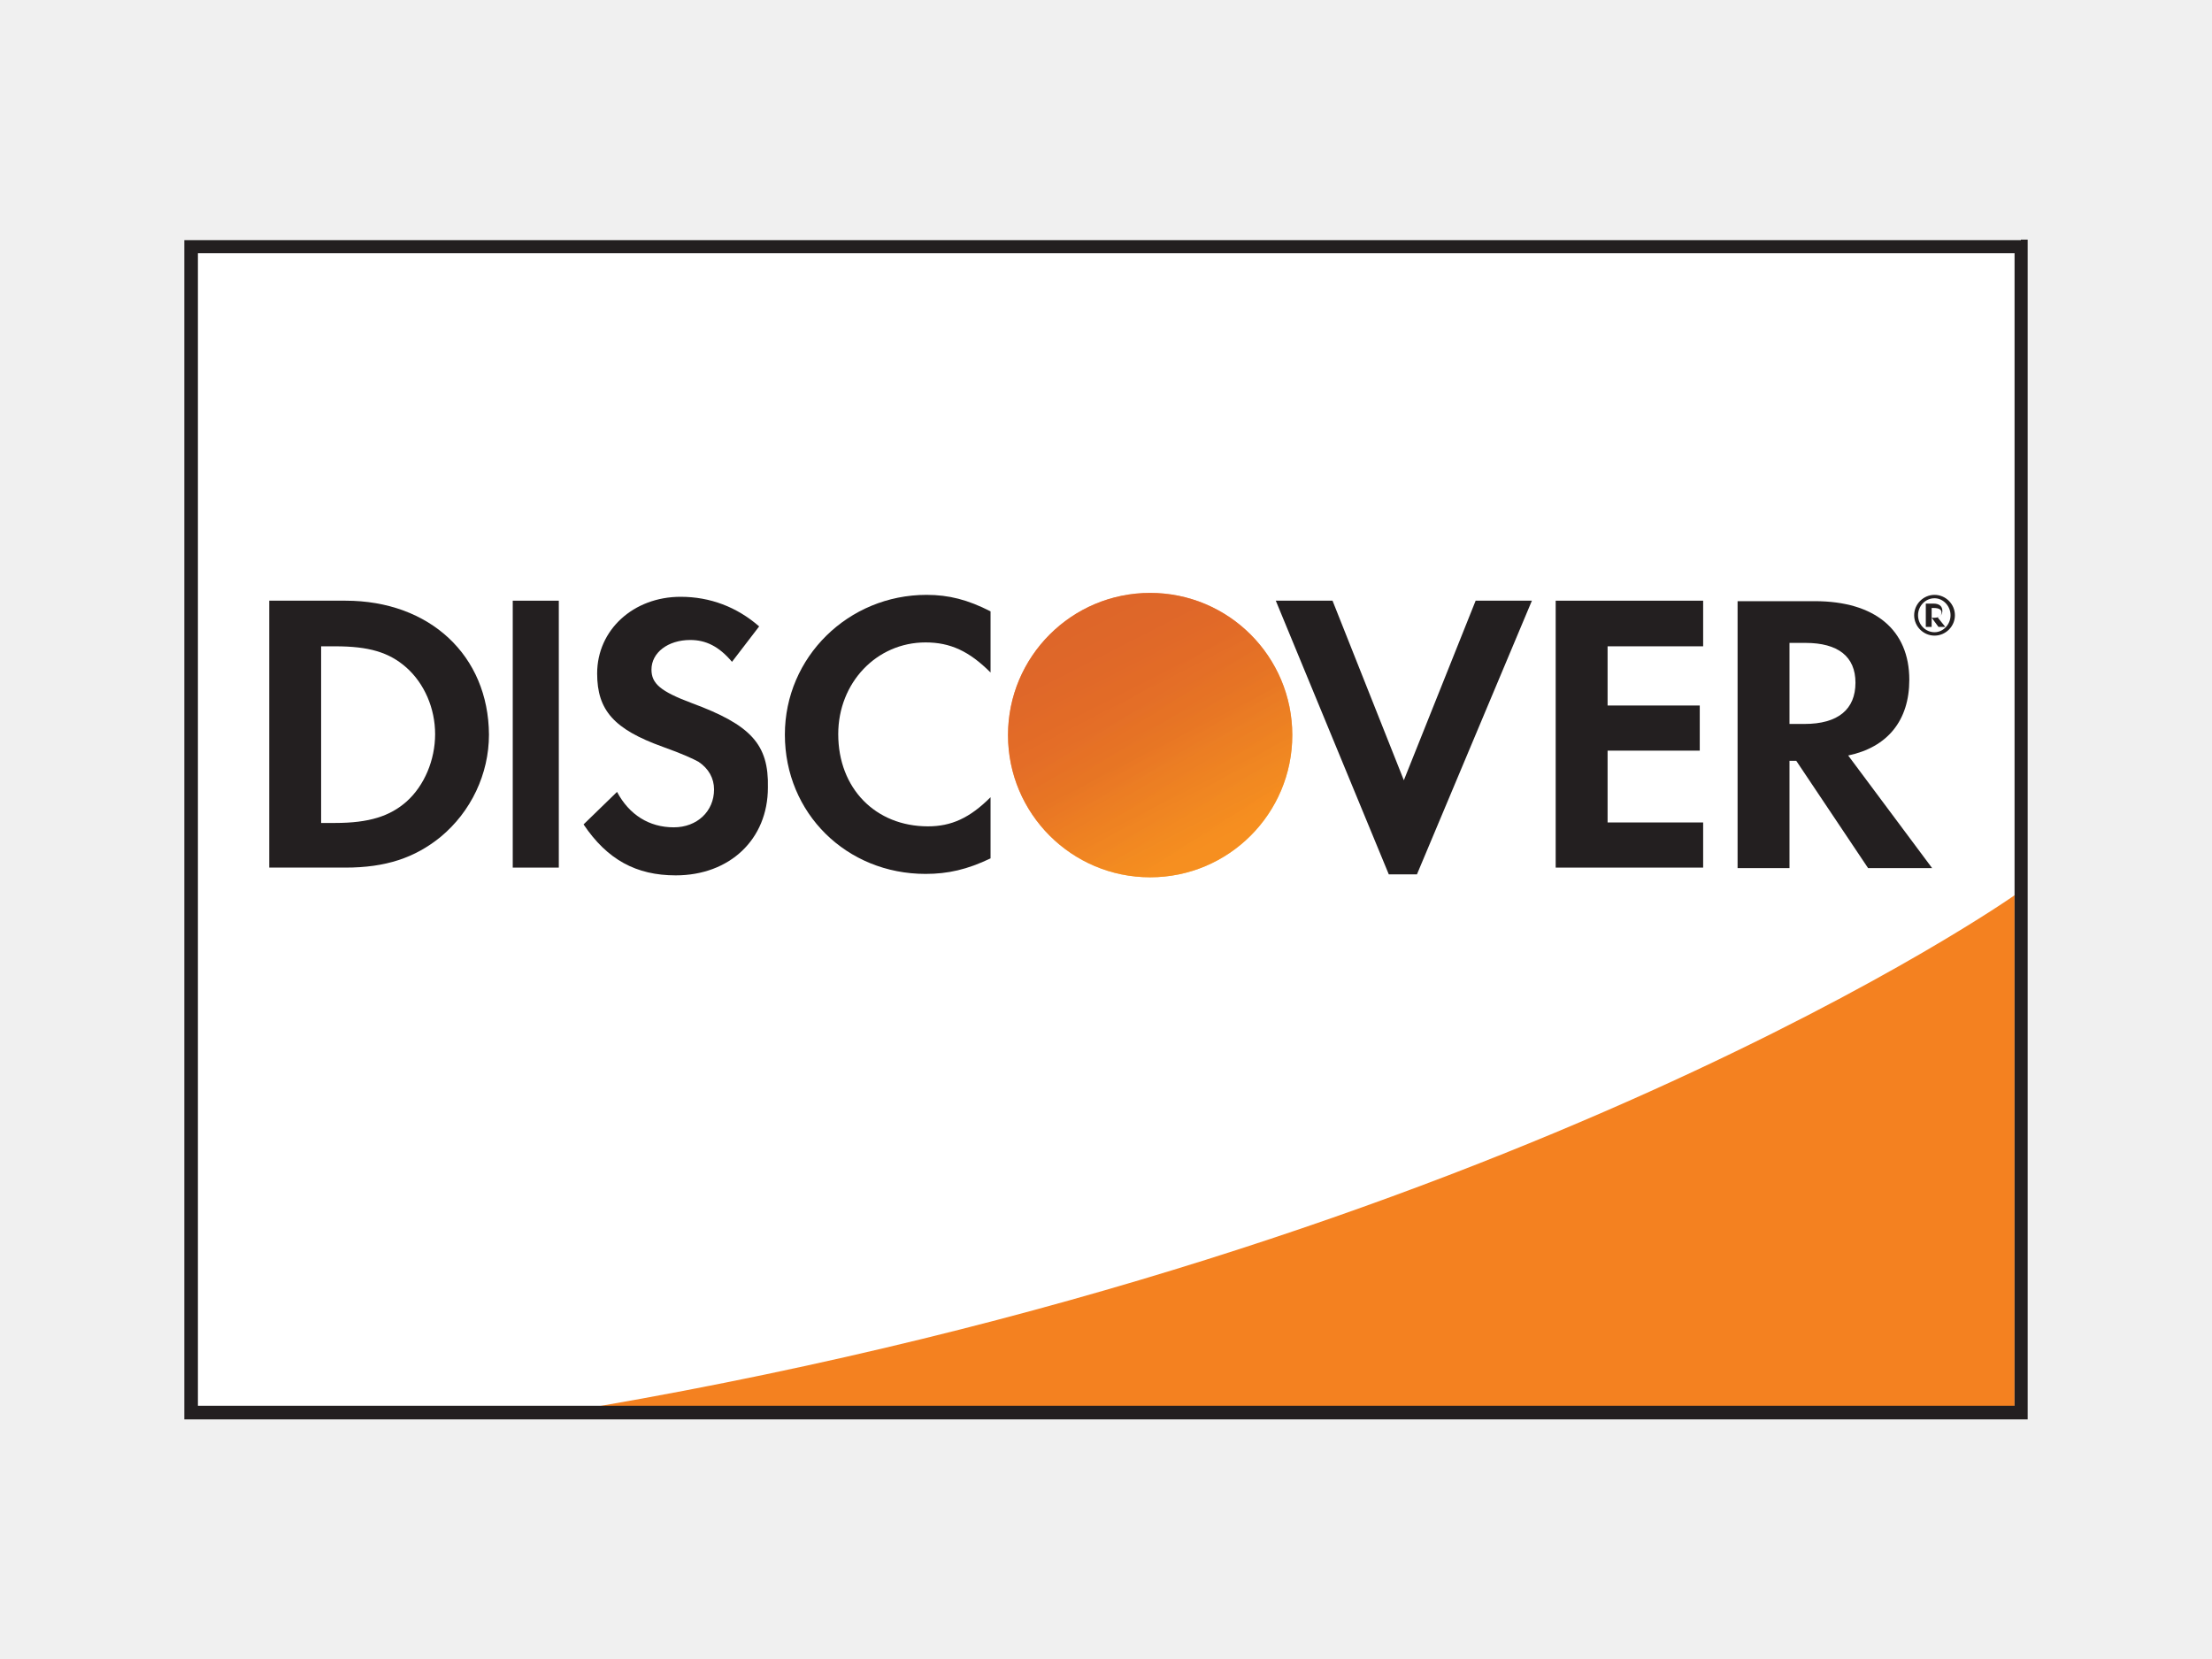
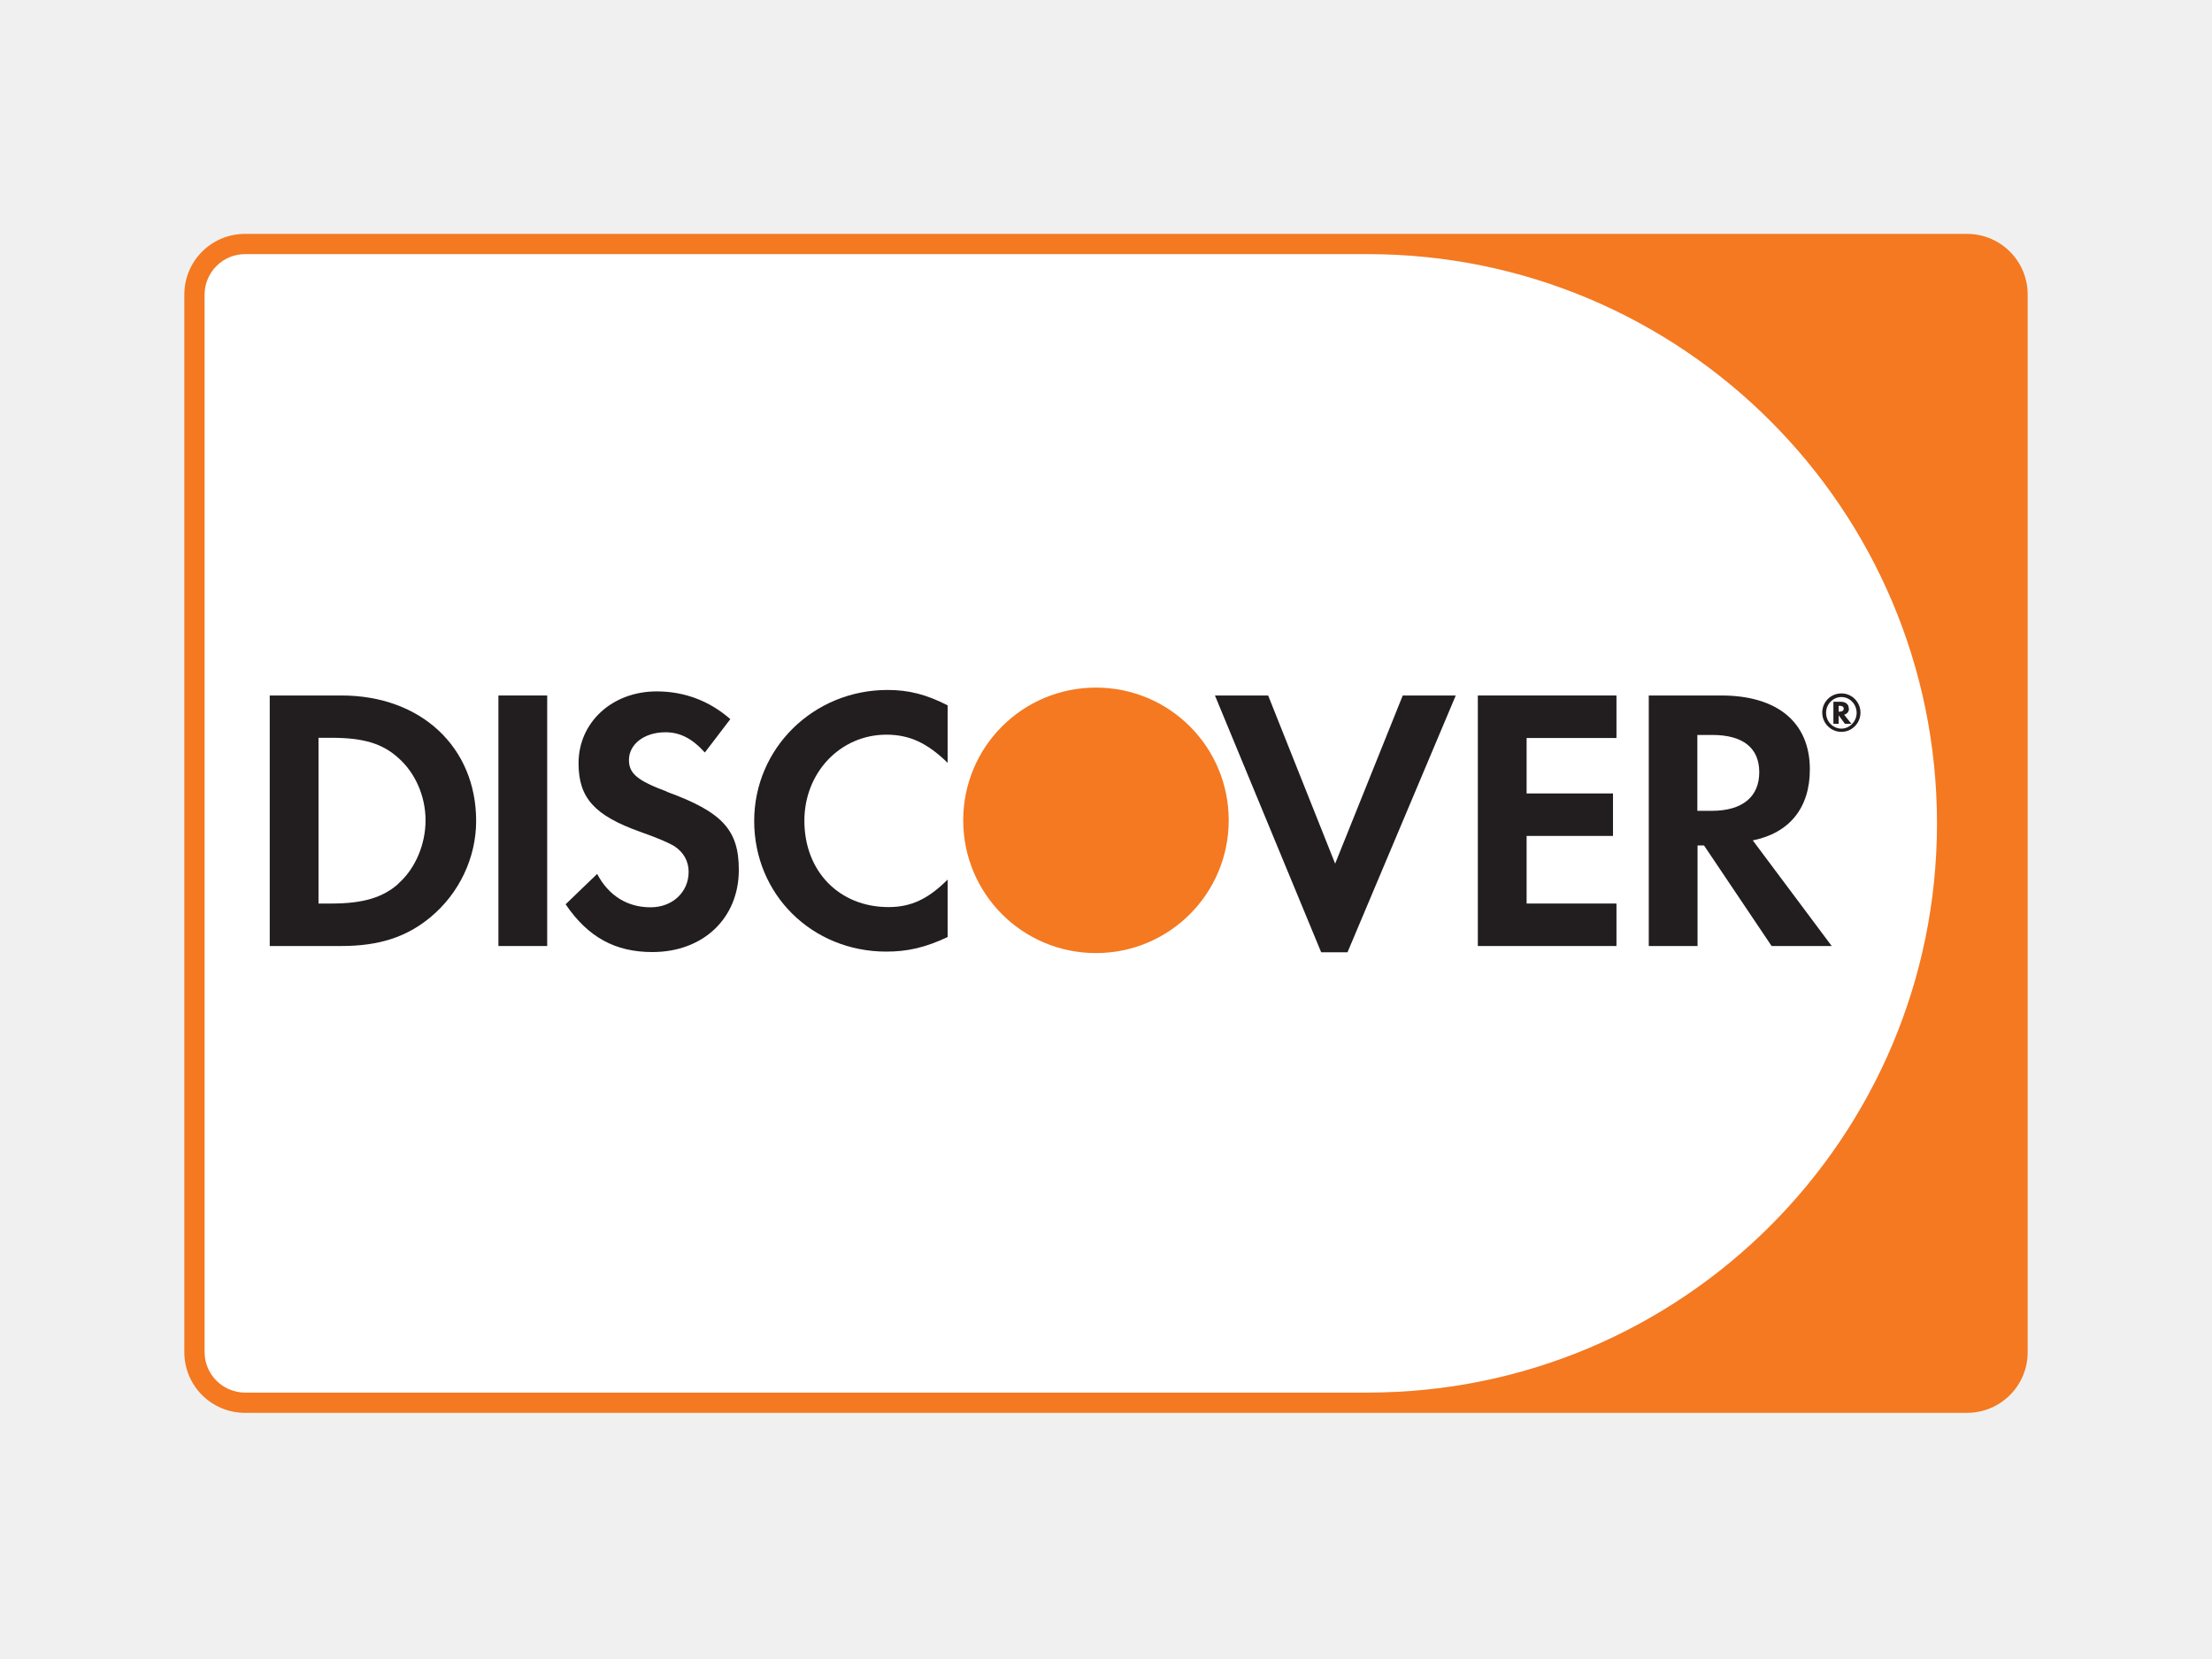
- <svg xmlns="http://www.w3.org/2000/svg" width="120px" height="90px" viewBox="0 0 120 90" version="1.1">
-   <defs>
-     <linearGradient x1="75.534%" y1="90.012%" x2="41%" y2="35.896%" id="linearGradient-1">
-       <stop stop-color="#F89F20" offset="0%" />
-       <stop stop-color="#F79A20" offset="25.02%" />
-       <stop stop-color="#F68D20" offset="53.31%" />
-       <stop stop-color="#F58720" offset="61.96%" />
-       <stop stop-color="#F48120" offset="72.32%" />
-       <stop stop-color="#F37521" offset="100%" />
-     </linearGradient>
-     <linearGradient x1="70.082%" y1="89.284%" x2="19.609%" y2="-9.451%" id="linearGradient-2">
-       <stop stop-color="#F58720" offset="0%" />
-       <stop stop-color="#E16F27" offset="35.87%" />
-       <stop stop-color="#D4602C" offset="70.3%" />
-       <stop stop-color="#D05B2E" offset="98.16%" />
-     </linearGradient>
-   </defs>
-   <g id="LOGO-+-SDK-+-payment-icon" stroke="none" stroke-width="1" fill="none" fill-rule="evenodd">
-     <g id="payment" transform="translate(-918, -355)">
-       <g id="creditcard_discover" transform="translate(918, 355)">
-         <g id="payment-4:3bg" transform="translate(-20, -15)" />
-         <g id="Discover-Card" transform="translate(10, 13)" fill-rule="nonzero">
-           <polygon id="XMLID_428_" fill="#FFFFFF" points="0.53 0.395 99.819 0.395 99.819 63.631 0.556 63.631" />
-           <path d="M99.289,35.567 C99.289,35.567 72.158,54.707 22.474,63.289 L99.289,63.289 L99.289,35.567 Z" id="XMLID_427_" fill="#F48120" />
-           <path d="M99.632,0.026 L0,0.026 L0,64 L100,64 L100,0 L99.632,0 L99.632,0.026 Z M99.289,0.737 C99.289,1.448 99.289,62.552 99.289,63.263 C98.579,63.263 1.447,63.263 0.737,63.263 C0.737,62.552 0.737,1.448 0.737,0.737 C1.447,0.737 98.553,0.737 99.289,0.737 Z" id="XMLID_2_" fill="#231F20" />
-           <path d="M8.737,19.587 L4.605,19.587 L4.605,34.067 L8.737,34.067 C10.921,34.067 12.5,33.54 13.895,32.408 C15.553,31.039 16.526,28.986 16.526,26.853 C16.5,22.562 13.316,19.587 8.737,19.587 Z M12.053,30.486 C11.158,31.276 10.026,31.645 8.184,31.645 L7.421,31.645 L7.421,22.062 L8.184,22.062 C10,22.062 11.105,22.378 12.053,23.22 C13.026,24.089 13.605,25.432 13.605,26.827 C13.605,28.222 13.026,29.617 12.053,30.486 Z" id="形状" fill="#231F20" />
-           <rect id="XMLID_422_" fill="#231F20" x="17.816" y="19.587" width="2.499" height="14.48" />
-           <path d="M27.526,25.142 C25.842,24.51 25.342,24.089 25.342,23.325 C25.342,22.404 26.237,21.719 27.447,21.719 C28.289,21.719 29,22.062 29.711,22.904 L31.184,20.982 C29.974,19.929 28.526,19.376 26.921,19.376 C24.368,19.376 22.395,21.167 22.395,23.536 C22.395,25.537 23.316,26.564 25.947,27.511 C27.053,27.906 27.605,28.169 27.895,28.327 C28.447,28.696 28.737,29.223 28.737,29.828 C28.737,31.013 27.816,31.882 26.553,31.882 C25.211,31.882 24.132,31.197 23.474,29.96 L21.658,31.724 C22.947,33.645 24.526,34.488 26.658,34.488 C29.579,34.488 31.658,32.54 31.658,29.723 C31.711,27.38 30.737,26.327 27.526,25.142 Z" id="XMLID_421_" fill="#231F20" />
-           <path d="M32.579,26.853 C32.579,31.118 35.921,34.409 40.211,34.409 C41.421,34.409 42.474,34.172 43.737,33.566 L43.737,30.249 C42.605,31.381 41.605,31.829 40.342,31.829 C37.5,31.829 35.474,29.775 35.474,26.827 C35.474,24.036 37.553,21.851 40.211,21.851 C41.553,21.851 42.579,22.325 43.737,23.483 L43.737,20.166 C42.5,19.534 41.474,19.271 40.263,19.271 C36.026,19.271 32.579,22.641 32.579,26.853 Z" id="XMLID_420_" fill="#231F20" />
-           <polygon id="XMLID_419_" fill="#231F20" points="66.158 29.328 62.289 19.587 59.211 19.587 65.342 34.435 66.868 34.435 73.105 19.587 70.053 19.587" />
-           <polygon id="XMLID_418_" fill="#231F20" points="74.395 34.067 82.395 34.067 82.395 31.618 77.211 31.618 77.211 27.722 82.211 27.722 82.211 25.274 77.211 25.274 77.211 22.062 82.395 22.062 82.395 19.587 74.395 19.587" />
-           <path d="M93.579,23.878 C93.579,21.167 91.711,19.613 88.447,19.613 L84.263,19.613 L84.263,34.093 L87.079,34.093 L87.079,28.275 L87.447,28.275 L91.342,34.093 L94.816,34.093 L90.263,27.985 C92.395,27.538 93.579,26.09 93.579,23.878 Z M87.895,26.274 L87.079,26.274 L87.079,21.877 L87.947,21.877 C89.711,21.877 90.658,22.615 90.658,24.036 C90.658,25.484 89.711,26.274 87.895,26.274 Z" id="形状" fill="#231F20" />
-           <ellipse id="XMLID_415_" fill="url(#linearGradient-1)" cx="52.395" cy="26.879" rx="7.711" ry="7.714" />
-           <ellipse id="XMLID_414_" fill="url(#linearGradient-2)" opacity="0.65" cx="52.395" cy="26.879" rx="7.711" ry="7.714" />
-           <g id="XMLID_436_" transform="translate(93.8421, 19.27108)" fill="#231F20">
-             <path d="M1.53,0.869 C1.53,0.606 1.345,0.474 1.055,0.474 L0.632,0.474 L0.632,1.738 L0.949,1.738 L0.949,1.237 L1.319,1.738 L1.689,1.738 L1.266,1.211 C1.425,1.185 1.53,1.053 1.53,0.869 Z M1.046,1.244 L0.949,1.244 L0.949,0.711 L1.046,0.711 C1.339,0.711 1.485,0.793 1.485,0.957 C1.485,1.162 1.339,1.244 1.046,1.244 Z" id="形状" />
-             <path d="M1.105,-1.97841743e-13 C0.5,-1.97841743e-13 5.28022071e-13,0.5 5.28022071e-13,1.106 C5.28022071e-13,1.711 0.5,2.211 1.105,2.211 C1.711,2.211 2.211,1.711 2.211,1.106 C2.211,0.5 1.711,-1.97841743e-13 1.105,-1.97841743e-13 Z M1.105,2.027 C0.632,2.027 0.211,1.632 0.211,1.106 C0.211,0.606 0.605,0.184 1.105,0.184 C1.579,0.184 1.974,0.606 1.974,1.106 C1.974,1.606 1.579,2.027 1.105,2.027 Z" id="形状" />
-           </g>
-         </g>
-       </g>
-     </g>
-   </g>
+ <svg xmlns="http://www.w3.org/2000/svg" width="120" height="90" viewBox="0 0 120 90" fill="none">
+   <path d="M11.098 15.981V73.353C11.098 74.56 12.086 75.548 13.293 75.548H74.2C91.249 75.548 105.082 61.727 105.082 44.667C105.082 27.618 91.26 13.785 74.2 13.785H13.293C12.086 13.785 11.098 14.773 11.098 15.981Z" fill="white" />
+   <path d="M18.519 37.73H14.633V51.321H18.508C20.561 51.321 22.054 50.838 23.36 49.752C24.908 48.467 25.831 46.535 25.831 44.537C25.831 40.53 22.834 37.73 18.53 37.73H18.519ZM21.615 47.94C20.781 48.687 19.705 49.016 17.992 49.016H17.279V40.025H17.992C19.705 40.025 20.748 40.332 21.615 41.123C22.537 41.935 23.086 43.209 23.086 44.504C23.086 45.799 22.537 47.117 21.615 47.929V47.94Z" fill="#221E1F" />
+   <path d="M29.685 37.73H27.039V51.321H29.685V37.73Z" fill="#221E1F" />
+   <path d="M36.173 42.942C34.581 42.349 34.12 41.965 34.12 41.229C34.12 40.373 34.954 39.725 36.096 39.725C36.886 39.725 37.545 40.055 38.237 40.823L39.62 39.012C38.478 38.013 37.117 37.508 35.624 37.508C33.219 37.508 31.386 39.176 31.386 41.405C31.386 43.282 32.242 44.237 34.734 45.127C35.767 45.489 36.304 45.741 36.568 45.895C37.095 46.235 37.358 46.73 37.358 47.3C37.358 48.398 36.48 49.221 35.294 49.221C34.032 49.221 33.011 48.585 32.396 47.41L30.684 49.057C31.902 50.846 33.373 51.648 35.393 51.648C38.149 51.648 40.081 49.814 40.081 47.191C40.081 45.028 39.192 44.051 36.173 42.953V42.942Z" fill="#221E1F" />
+   <path d="M40.914 44.533C40.914 48.529 44.054 51.624 48.083 51.624C49.224 51.624 50.202 51.405 51.409 50.834V47.716C50.344 48.781 49.411 49.209 48.204 49.209C45.536 49.209 43.637 47.277 43.637 44.522C43.637 41.909 45.591 39.856 48.083 39.856C49.345 39.856 50.3 40.306 51.409 41.382V38.264C50.245 37.671 49.29 37.43 48.149 37.43C44.131 37.43 40.914 40.591 40.914 44.544V44.533Z" fill="#221E1F" />
+   <path d="M72.431 46.853L68.797 37.73H65.91L71.674 51.662H73.101L78.974 37.73H76.098L72.431 46.853Z" fill="#221E1F" />
+   <path d="M80.172 51.321H87.692V49.016H82.818V45.349H87.505V43.044H82.818V40.036H87.692V37.73H80.172V51.321Z" fill="#221E1F" />
+   <path d="M98.184 41.737C98.184 39.191 96.427 37.73 93.376 37.73H89.445V51.321H92.091V45.865H92.442L96.109 51.321H99.37L95.088 45.591C97.086 45.185 98.184 43.823 98.184 41.737ZM92.859 43.988H92.08V39.871H92.892C94.539 39.871 95.439 40.563 95.439 41.891C95.439 43.219 94.539 43.988 92.849 43.988H92.859Z" fill="#221E1F" />
+   <path d="M100.295 38.444C100.295 38.202 100.131 38.07 99.845 38.07H99.461V39.267H99.746V38.806L100.087 39.267H100.438L100.043 38.773C100.207 38.729 100.306 38.608 100.306 38.444H100.295ZM99.79 38.608H99.746V38.29H99.801C99.944 38.29 100.021 38.345 100.021 38.444C100.021 38.542 99.944 38.608 99.801 38.608H99.79Z" fill="#221E1F" />
+   <path d="M99.898 37.617C99.317 37.617 98.856 38.078 98.856 38.66C98.856 39.242 99.328 39.703 99.898 39.703C100.469 39.703 100.93 39.231 100.93 38.66C100.93 38.089 100.469 37.617 99.898 37.617ZM99.898 39.527C99.437 39.527 99.064 39.143 99.064 38.671C99.064 38.199 99.437 37.815 99.898 37.815C100.359 37.815 100.722 38.21 100.722 38.671C100.722 39.132 100.348 39.527 99.898 39.527Z" fill="#221E1F" />
+   <path d="M66.657 44.502C66.657 48.477 63.441 51.704 59.456 51.704C55.471 51.704 52.254 48.487 52.254 44.502C52.254 40.517 55.471 37.301 59.456 37.301C63.441 37.301 66.657 40.517 66.657 44.502Z" fill="#F47921" />
+   <path d="M106.707 12.688H13.293C11.471 12.688 10 14.159 10 15.981V73.353C10 75.175 11.471 76.646 13.293 76.646H106.707C108.529 76.646 110 75.175 110 73.353V15.981C110 14.159 108.529 12.688 106.707 12.688ZM105.082 44.667C105.082 61.716 91.26 75.548 74.2 75.548H13.293C12.086 75.548 11.098 74.56 11.098 73.353V15.981C11.098 14.773 12.086 13.785 13.293 13.785H74.2C91.249 13.785 105.082 27.607 105.082 44.667Z" fill="#F47921" />
</svg>
